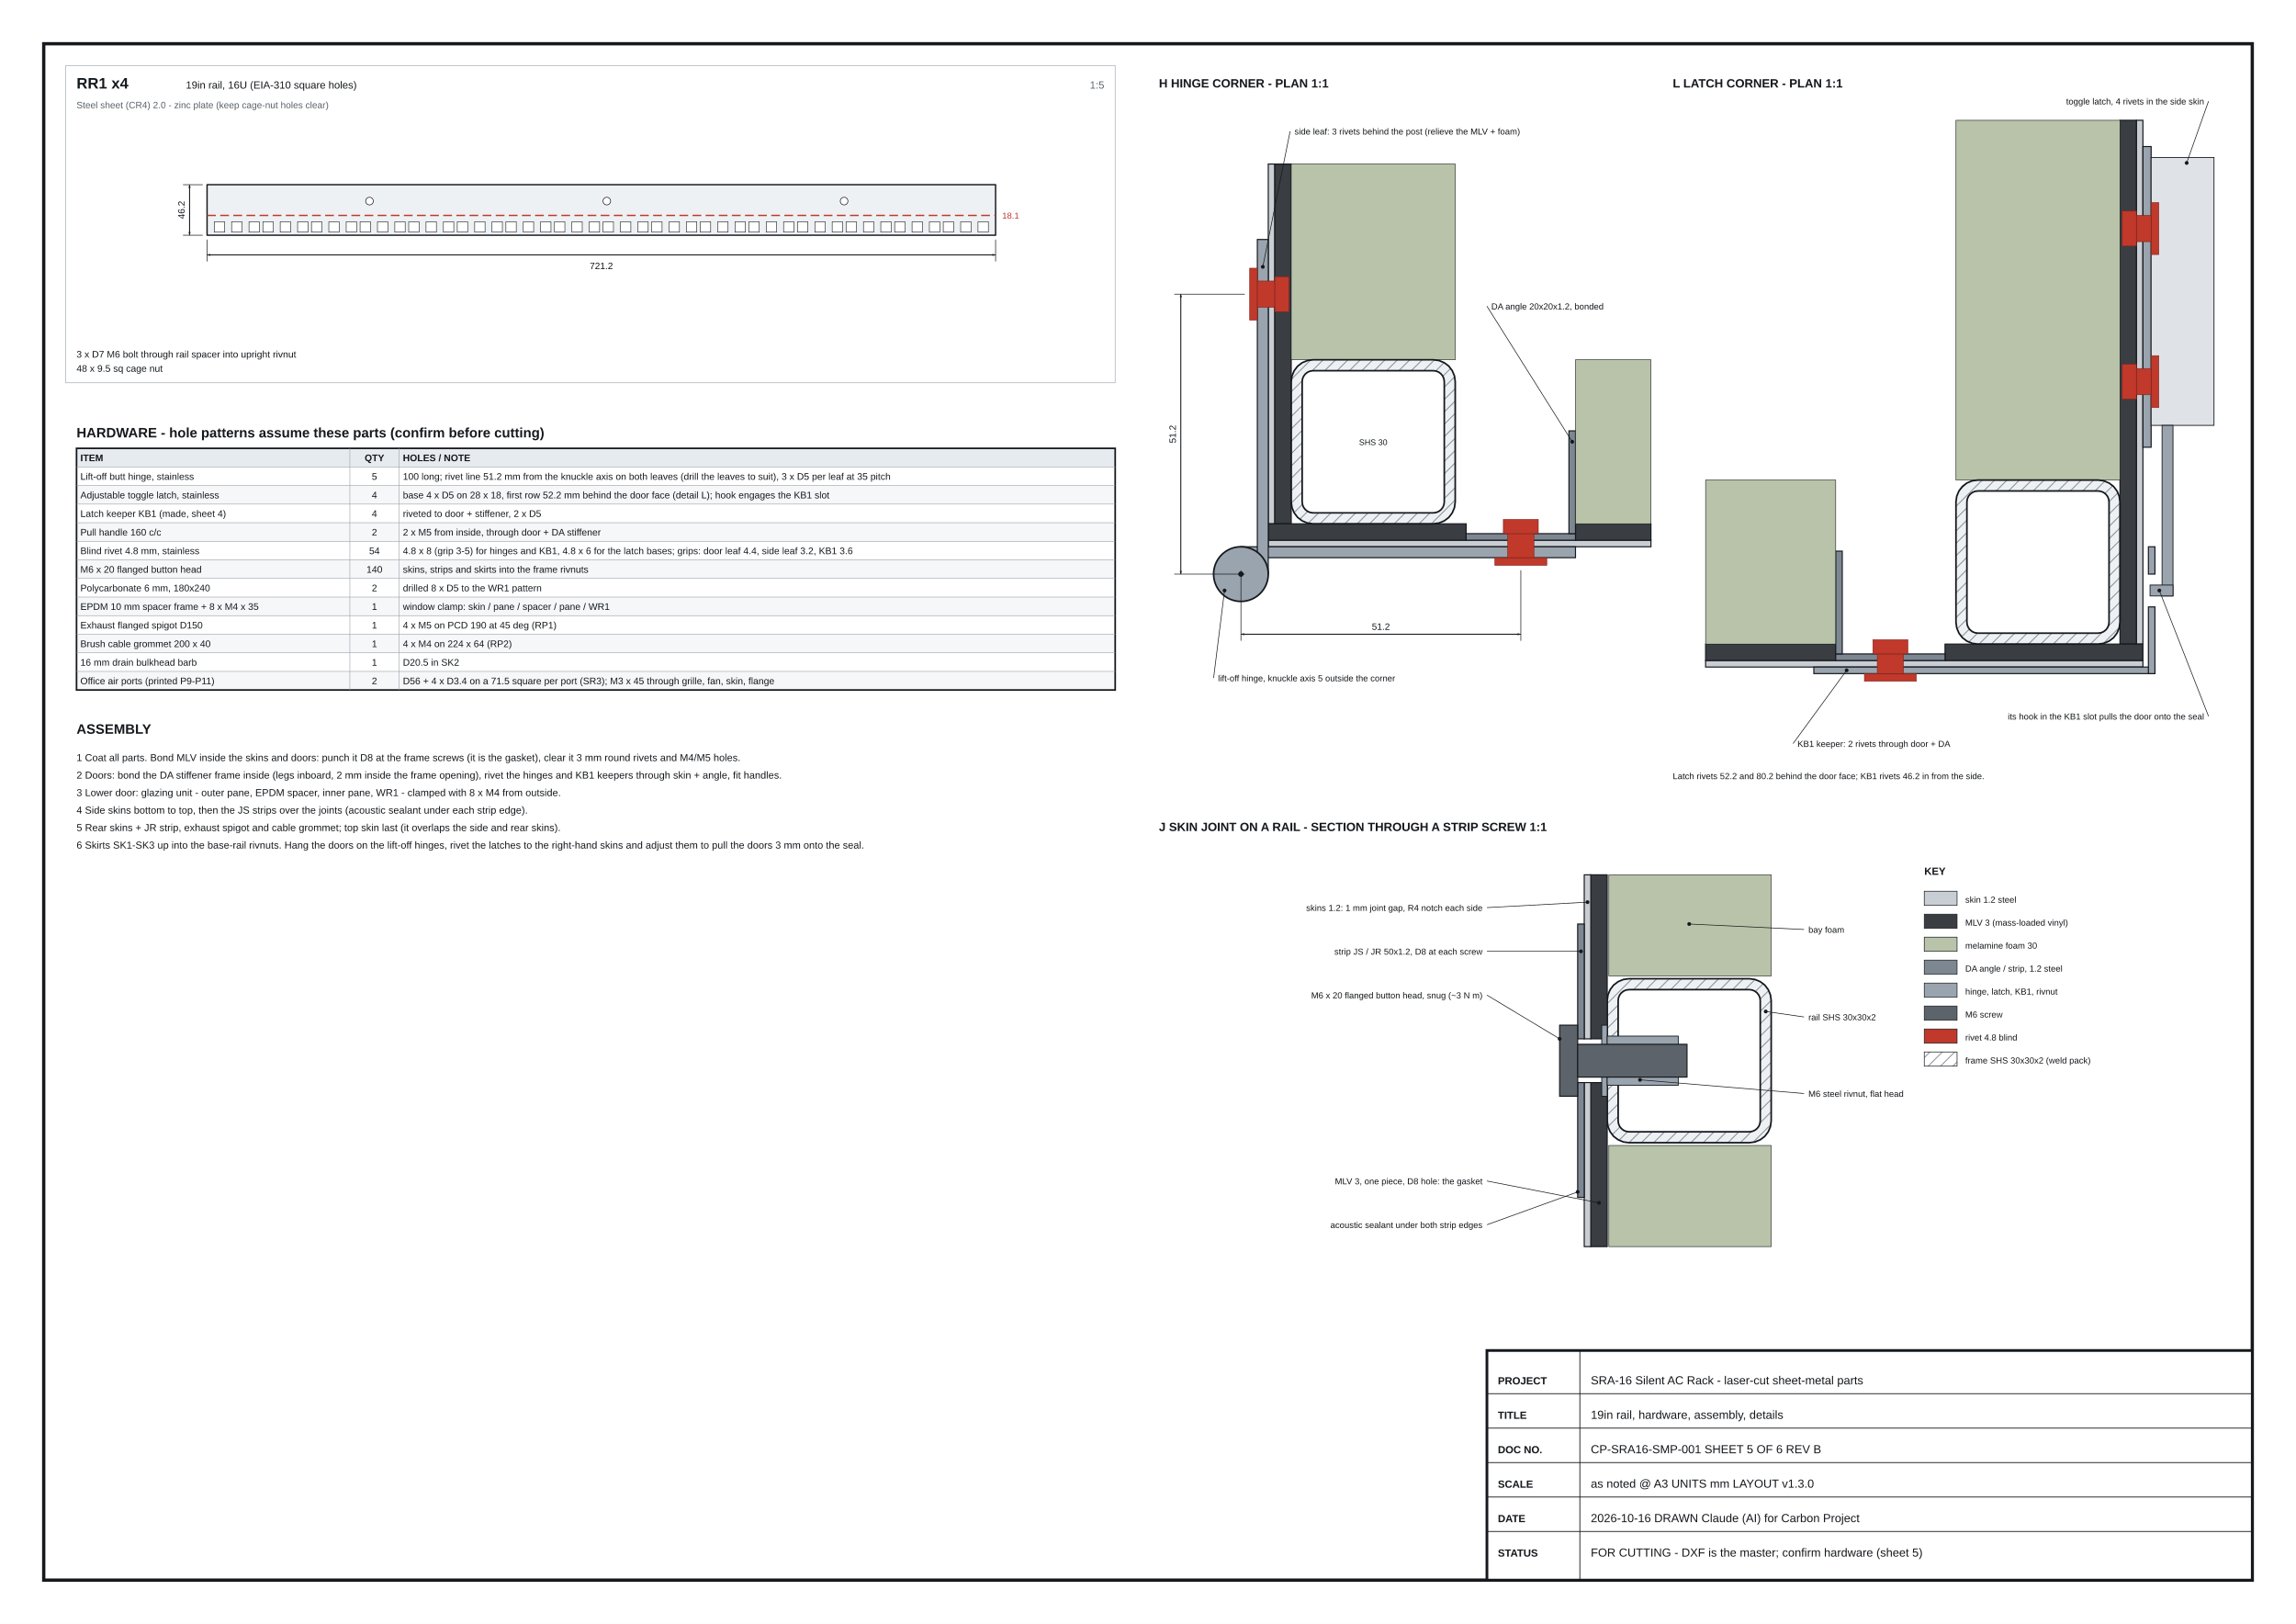
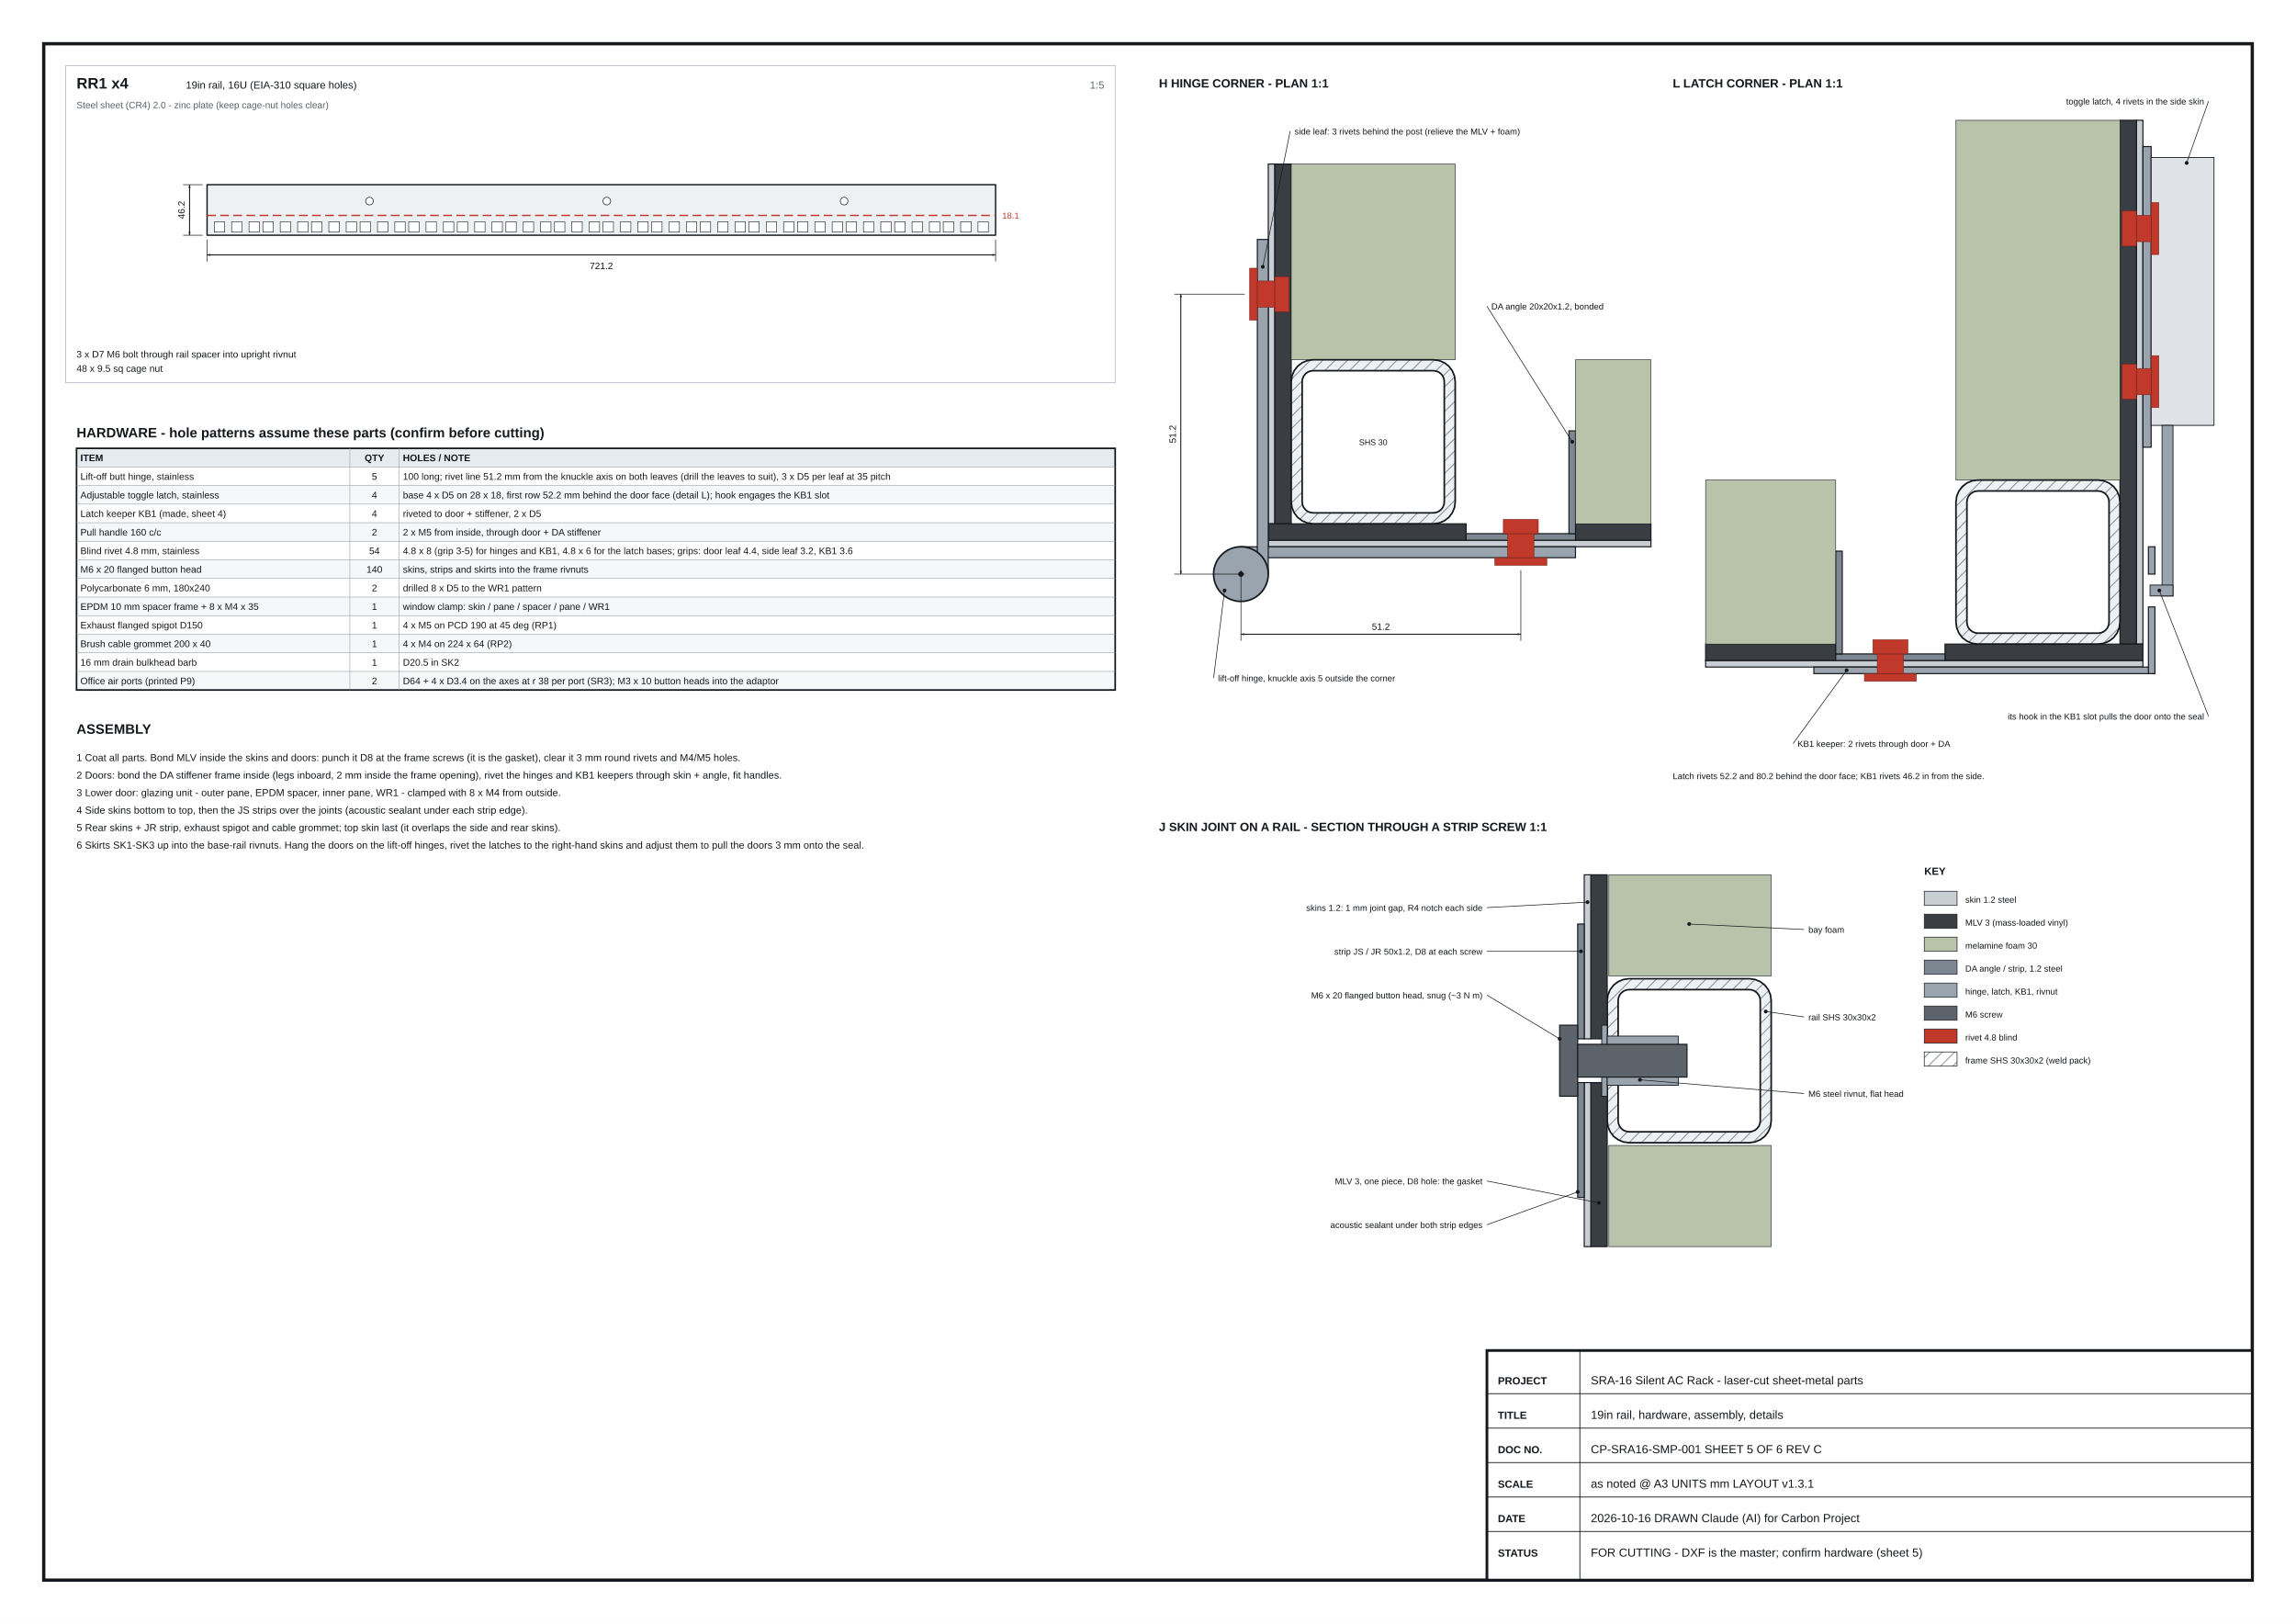
<svg xmlns="http://www.w3.org/2000/svg" width="420mm" height="297mm" viewBox="0 0 420 297" font-family="Arial, Helvetica, sans-serif">
  <defs>
    <marker id="aDim" viewBox="0 0 10 10" refX="10" refY="5" markerWidth="3.2" markerHeight="3.2" orient="auto-start-reverse">
      <path d="M0 1.5 L10 5 L0 8.5 z" fill="#15181c" />
    </marker>
    <pattern id="hatch" width="1.6" height="1.6" patternUnits="userSpaceOnUse" patternTransform="rotate(45)">
      <line x1="0" y1="0" x2="0" y2="1.6" stroke="#6d747c" stroke-width="0.25" />
    </pattern>
    <pattern id="ply" width="2.2" height="2.2" patternUnits="userSpaceOnUse" patternTransform="rotate(-35)">
      <line x1="0" y1="0" x2="0" y2="2.2" stroke="#b58a4a" stroke-width="0.3" />
    </pattern>
  </defs>
  <rect x="0" y="0" width="420" height="297" fill="#ffffff" />
  <rect x="8.00" y="8.00" width="404.00" height="281.00" rx="0.00" fill="none" stroke="#15181c" stroke-width="0.60" />
  <rect x="12.00" y="12.00" width="192.00" height="58.00" rx="0.00" fill="none" stroke="#b8bec5" stroke-width="0.15" />
  <text x="14.00" y="16.20" font-size="2.80" text-anchor="start" font-weight="bold" fill="#15181c">RR1  x4</text>
  <text x="34.00" y="16.20" font-size="1.90" text-anchor="start" font-weight="normal" fill="#15181c">19in rail, 16U (EIA-310 square holes)</text>
  <text x="14.00" y="19.80" font-size="1.70" text-anchor="start" font-weight="normal" fill="#5b6168">Steel sheet (CR4) 2.0 - zinc plate (keep cage-nut holes clear)</text>
  <path d="M37.88 43.02 L182.12 43.02 L182.12 33.78 L37.88 33.78 Z" fill="#eef1f4" stroke="#15181c" stroke-width="0.25" stroke-linejoin="round" />
  <circle cx="67.59" cy="36.78" r="0.70" fill="#ffffff" stroke="#15181c" stroke-width="0.12" />
  <circle cx="111.00" cy="36.78" r="0.70" fill="#ffffff" stroke="#15181c" stroke-width="0.12" />
  <circle cx="154.41" cy="36.78" r="0.70" fill="#ffffff" stroke="#15181c" stroke-width="0.12" />
  <rect x="39.20" y="40.56" width="1.90" height="1.90" rx="0.00" fill="#ffffff" stroke="#15181c" stroke-width="0.10" />
  <rect x="42.37" y="40.56" width="1.90" height="1.90" rx="0.00" fill="#ffffff" stroke="#15181c" stroke-width="0.10" />
  <rect x="45.55" y="40.56" width="1.90" height="1.90" rx="0.00" fill="#ffffff" stroke="#15181c" stroke-width="0.10" />
  <rect x="48.09" y="40.56" width="1.90" height="1.90" rx="0.00" fill="#ffffff" stroke="#15181c" stroke-width="0.10" />
  <rect x="51.26" y="40.56" width="1.90" height="1.90" rx="0.00" fill="#ffffff" stroke="#15181c" stroke-width="0.10" />
  <rect x="54.44" y="40.56" width="1.90" height="1.90" rx="0.00" fill="#ffffff" stroke="#15181c" stroke-width="0.10" />
  <rect x="56.98" y="40.56" width="1.90" height="1.90" rx="0.00" fill="#ffffff" stroke="#15181c" stroke-width="0.10" />
  <rect x="60.15" y="40.56" width="1.90" height="1.90" rx="0.00" fill="#ffffff" stroke="#15181c" stroke-width="0.10" />
  <rect x="63.33" y="40.56" width="1.90" height="1.90" rx="0.00" fill="#ffffff" stroke="#15181c" stroke-width="0.10" />
  <rect x="65.87" y="40.56" width="1.90" height="1.90" rx="0.00" fill="#ffffff" stroke="#15181c" stroke-width="0.10" />
  <rect x="69.05" y="40.56" width="1.90" height="1.90" rx="0.00" fill="#ffffff" stroke="#15181c" stroke-width="0.10" />
  <rect x="72.22" y="40.56" width="1.90" height="1.90" rx="0.00" fill="#ffffff" stroke="#15181c" stroke-width="0.10" />
  <rect x="74.76" y="40.56" width="1.90" height="1.90" rx="0.00" fill="#ffffff" stroke="#15181c" stroke-width="0.10" />
  <rect x="77.93" y="40.56" width="1.90" height="1.90" rx="0.00" fill="#ffffff" stroke="#15181c" stroke-width="0.10" />
  <rect x="81.11" y="40.56" width="1.90" height="1.90" rx="0.00" fill="#ffffff" stroke="#15181c" stroke-width="0.10" />
  <rect x="83.65" y="40.56" width="1.90" height="1.90" rx="0.00" fill="#ffffff" stroke="#15181c" stroke-width="0.10" />
  <rect x="86.83" y="40.56" width="1.90" height="1.90" rx="0.00" fill="#ffffff" stroke="#15181c" stroke-width="0.10" />
  <rect x="90.00" y="40.56" width="1.90" height="1.90" rx="0.00" fill="#ffffff" stroke="#15181c" stroke-width="0.10" />
  <rect x="92.54" y="40.56" width="1.90" height="1.90" rx="0.00" fill="#ffffff" stroke="#15181c" stroke-width="0.10" />
  <rect x="95.72" y="40.56" width="1.90" height="1.90" rx="0.00" fill="#ffffff" stroke="#15181c" stroke-width="0.10" />
  <rect x="98.89" y="40.56" width="1.90" height="1.90" rx="0.00" fill="#ffffff" stroke="#15181c" stroke-width="0.10" />
  <rect x="101.43" y="40.56" width="1.90" height="1.90" rx="0.00" fill="#ffffff" stroke="#15181c" stroke-width="0.10" />
  <rect x="104.61" y="40.56" width="1.90" height="1.90" rx="0.00" fill="#ffffff" stroke="#15181c" stroke-width="0.10" />
  <rect x="107.78" y="40.56" width="1.90" height="1.90" rx="0.00" fill="#ffffff" stroke="#15181c" stroke-width="0.10" />
  <rect x="110.32" y="40.56" width="1.90" height="1.90" rx="0.00" fill="#ffffff" stroke="#15181c" stroke-width="0.10" />
  <rect x="113.50" y="40.56" width="1.90" height="1.90" rx="0.00" fill="#ffffff" stroke="#15181c" stroke-width="0.10" />
  <rect x="116.67" y="40.56" width="1.90" height="1.90" rx="0.00" fill="#ffffff" stroke="#15181c" stroke-width="0.10" />
  <rect x="119.21" y="40.56" width="1.90" height="1.90" rx="0.00" fill="#ffffff" stroke="#15181c" stroke-width="0.10" />
  <rect x="122.39" y="40.56" width="1.90" height="1.90" rx="0.00" fill="#ffffff" stroke="#15181c" stroke-width="0.10" />
  <rect x="125.56" y="40.56" width="1.90" height="1.90" rx="0.00" fill="#ffffff" stroke="#15181c" stroke-width="0.10" />
  <rect x="128.10" y="40.56" width="1.90" height="1.90" rx="0.00" fill="#ffffff" stroke="#15181c" stroke-width="0.10" />
  <rect x="131.28" y="40.56" width="1.90" height="1.90" rx="0.00" fill="#ffffff" stroke="#15181c" stroke-width="0.10" />
  <rect x="134.45" y="40.56" width="1.90" height="1.90" rx="0.00" fill="#ffffff" stroke="#15181c" stroke-width="0.10" />
  <rect x="136.99" y="40.56" width="1.90" height="1.90" rx="0.00" fill="#ffffff" stroke="#15181c" stroke-width="0.10" />
  <rect x="140.17" y="40.56" width="1.90" height="1.90" rx="0.00" fill="#ffffff" stroke="#15181c" stroke-width="0.10" />
  <rect x="143.34" y="40.56" width="1.90" height="1.90" rx="0.00" fill="#ffffff" stroke="#15181c" stroke-width="0.10" />
  <rect x="145.88" y="40.56" width="1.90" height="1.90" rx="0.00" fill="#ffffff" stroke="#15181c" stroke-width="0.10" />
  <rect x="149.06" y="40.56" width="1.90" height="1.90" rx="0.00" fill="#ffffff" stroke="#15181c" stroke-width="0.10" />
  <rect x="152.23" y="40.56" width="1.90" height="1.90" rx="0.00" fill="#ffffff" stroke="#15181c" stroke-width="0.10" />
  <rect x="154.77" y="40.56" width="1.90" height="1.90" rx="0.00" fill="#ffffff" stroke="#15181c" stroke-width="0.10" />
  <rect x="157.95" y="40.56" width="1.90" height="1.90" rx="0.00" fill="#ffffff" stroke="#15181c" stroke-width="0.10" />
  <rect x="161.12" y="40.56" width="1.90" height="1.90" rx="0.00" fill="#ffffff" stroke="#15181c" stroke-width="0.10" />
  <rect x="163.66" y="40.56" width="1.90" height="1.90" rx="0.00" fill="#ffffff" stroke="#15181c" stroke-width="0.10" />
  <rect x="166.84" y="40.56" width="1.90" height="1.90" rx="0.00" fill="#ffffff" stroke="#15181c" stroke-width="0.10" />
  <rect x="170.01" y="40.56" width="1.90" height="1.90" rx="0.00" fill="#ffffff" stroke="#15181c" stroke-width="0.10" />
  <rect x="172.55" y="40.56" width="1.90" height="1.90" rx="0.00" fill="#ffffff" stroke="#15181c" stroke-width="0.10" />
  <rect x="175.73" y="40.56" width="1.90" height="1.90" rx="0.00" fill="#ffffff" stroke="#15181c" stroke-width="0.10" />
  <rect x="178.90" y="40.56" width="1.90" height="1.90" rx="0.00" fill="#ffffff" stroke="#15181c" stroke-width="0.10" />
  <line x1="37.88" y1="39.40" x2="182.12" y2="39.40" stroke="#c0392b" stroke-width="0.25" stroke-linecap="butt" stroke-dasharray="1.6 0.8" />
  <line x1="37.88" y1="43.82" x2="37.88" y2="47.82" stroke="#15181c" stroke-width="0.12" stroke-linecap="butt" />
  <line x1="182.12" y1="43.82" x2="182.12" y2="47.82" stroke="#15181c" stroke-width="0.12" stroke-linecap="butt" />
  <line x1="37.88" y1="46.62" x2="182.12" y2="46.62" stroke="#15181c" stroke-width="0.18" marker-start="url(#aDim)" marker-end="url(#aDim)" />
  <text x="110.00" y="49.22" font-size="1.70" text-anchor="middle" font-weight="normal" fill="#15181c">721.2</text>
  <line x1="37.08" y1="33.78" x2="33.48" y2="33.78" stroke="#15181c" stroke-width="0.12" stroke-linecap="butt" />
  <line x1="37.08" y1="43.02" x2="33.48" y2="43.02" stroke="#15181c" stroke-width="0.12" stroke-linecap="butt" />
  <line x1="34.68" y1="33.78" x2="34.68" y2="43.02" stroke="#15181c" stroke-width="0.18" marker-start="url(#aDim)" marker-end="url(#aDim)" />
  <text x="33.78" y="38.40" font-size="1.70" text-anchor="middle" font-weight="normal" fill="#15181c" transform="rotate(-90.0 33.78 38.40)">46.2</text>
  <text x="183.32" y="40.00" font-size="1.60" text-anchor="start" font-weight="normal" fill="#c0392b">18.1</text>
  <text x="202.00" y="16.20" font-size="1.90" text-anchor="end" font-weight="normal" fill="#5b6168">1:5</text>
  <text x="14.00" y="65.40" font-size="1.75" text-anchor="start" font-weight="normal" fill="#15181c">3 x D7 M6 bolt through rail spacer into upright rivnut</text>
  <text x="14.00" y="68.00" font-size="1.75" text-anchor="start" font-weight="normal" fill="#15181c">48 x 9.5 sq cage nut</text>
  <text x="14.00" y="80.00" font-size="2.50" text-anchor="start" font-weight="bold" fill="#15181c">HARDWARE - hole patterns assume these parts (confirm before cutting)</text>
  <rect x="14.00" y="82.00" width="190.00" height="3.40" rx="0.00" fill="#e6ebf0" stroke="none" stroke-width="0.00" />
  <text x="14.70" y="84.35" font-size="1.75" text-anchor="start" font-weight="bold" fill="#15181c">ITEM</text>
  <text x="68.50" y="84.35" font-size="1.75" text-anchor="middle" font-weight="bold" fill="#15181c">QTY</text>
  <text x="73.70" y="84.35" font-size="1.75" text-anchor="start" font-weight="bold" fill="#15181c">HOLES / NOTE</text>
  <text x="14.70" y="87.75" font-size="1.75" text-anchor="start" font-weight="normal" fill="#15181c">Lift-off butt hinge, stainless</text>
  <text x="68.50" y="87.75" font-size="1.75" text-anchor="middle" font-weight="normal" fill="#15181c">5</text>
  <text x="73.70" y="87.75" font-size="1.75" text-anchor="start" font-weight="normal" fill="#15181c">100 long; rivet line 51.2 mm from the knuckle axis on both leaves (drill the leaves to suit), 3 x D5 per leaf at 35 pitch</text>
  <rect x="14.00" y="88.80" width="190.00" height="3.40" rx="0.00" fill="#f5f7f9" stroke="none" stroke-width="0.00" />
  <text x="14.70" y="91.15" font-size="1.75" text-anchor="start" font-weight="normal" fill="#15181c">Adjustable toggle latch, stainless</text>
  <text x="68.50" y="91.15" font-size="1.75" text-anchor="middle" font-weight="normal" fill="#15181c">4</text>
  <text x="73.70" y="91.15" font-size="1.75" text-anchor="start" font-weight="normal" fill="#15181c">base 4 x D5 on 28 x 18, first row 52.2 mm behind the door face (detail L); hook engages the KB1 slot</text>
  <text x="14.70" y="94.55" font-size="1.75" text-anchor="start" font-weight="normal" fill="#15181c">Latch keeper KB1 (made, sheet 4)</text>
  <text x="68.50" y="94.55" font-size="1.75" text-anchor="middle" font-weight="normal" fill="#15181c">4</text>
  <text x="73.70" y="94.55" font-size="1.75" text-anchor="start" font-weight="normal" fill="#15181c">riveted to door + stiffener, 2 x D5</text>
  <rect x="14.00" y="95.60" width="190.00" height="3.40" rx="0.00" fill="#f5f7f9" stroke="none" stroke-width="0.00" />
  <text x="14.70" y="97.95" font-size="1.75" text-anchor="start" font-weight="normal" fill="#15181c">Pull handle 160 c/c</text>
  <text x="68.50" y="97.95" font-size="1.75" text-anchor="middle" font-weight="normal" fill="#15181c">2</text>
  <text x="73.70" y="97.95" font-size="1.75" text-anchor="start" font-weight="normal" fill="#15181c">2 x M5 from inside, through door + DA stiffener</text>
  <text x="14.70" y="101.35" font-size="1.75" text-anchor="start" font-weight="normal" fill="#15181c">Blind rivet 4.8 mm, stainless</text>
  <text x="68.50" y="101.35" font-size="1.75" text-anchor="middle" font-weight="normal" fill="#15181c">54</text>
  <text x="73.70" y="101.35" font-size="1.75" text-anchor="start" font-weight="normal" fill="#15181c">4.8 x 8 (grip 3-5) for hinges and KB1, 4.8 x 6 for the latch bases; grips: door leaf 4.4, side leaf 3.2, KB1 3.6</text>
  <rect x="14.00" y="102.40" width="190.00" height="3.40" rx="0.00" fill="#f5f7f9" stroke="none" stroke-width="0.00" />
  <text x="14.70" y="104.75" font-size="1.75" text-anchor="start" font-weight="normal" fill="#15181c">M6 x 20 flanged button head</text>
  <text x="68.50" y="104.75" font-size="1.75" text-anchor="middle" font-weight="normal" fill="#15181c">140</text>
  <text x="73.70" y="104.75" font-size="1.75" text-anchor="start" font-weight="normal" fill="#15181c">skins, strips and skirts into the frame rivnuts</text>
  <text x="14.70" y="108.15" font-size="1.75" text-anchor="start" font-weight="normal" fill="#15181c">Polycarbonate 6 mm, 180x240</text>
  <text x="68.50" y="108.15" font-size="1.75" text-anchor="middle" font-weight="normal" fill="#15181c">2</text>
  <text x="73.70" y="108.15" font-size="1.75" text-anchor="start" font-weight="normal" fill="#15181c">drilled 8 x D5 to the WR1 pattern</text>
  <rect x="14.00" y="109.20" width="190.00" height="3.40" rx="0.00" fill="#f5f7f9" stroke="none" stroke-width="0.00" />
  <text x="14.70" y="111.55" font-size="1.75" text-anchor="start" font-weight="normal" fill="#15181c">EPDM 10 mm spacer frame + 8 x M4 x 35</text>
  <text x="68.50" y="111.55" font-size="1.75" text-anchor="middle" font-weight="normal" fill="#15181c">1</text>
  <text x="73.70" y="111.55" font-size="1.75" text-anchor="start" font-weight="normal" fill="#15181c">window clamp: skin / pane / spacer / pane / WR1</text>
  <text x="14.70" y="114.95" font-size="1.75" text-anchor="start" font-weight="normal" fill="#15181c">Exhaust flanged spigot D150</text>
  <text x="68.50" y="114.95" font-size="1.75" text-anchor="middle" font-weight="normal" fill="#15181c">1</text>
  <text x="73.70" y="114.95" font-size="1.75" text-anchor="start" font-weight="normal" fill="#15181c">4 x M5 on PCD 190 at 45 deg (RP1)</text>
  <rect x="14.00" y="116.00" width="190.00" height="3.40" rx="0.00" fill="#f5f7f9" stroke="none" stroke-width="0.00" />
  <text x="14.70" y="118.35" font-size="1.75" text-anchor="start" font-weight="normal" fill="#15181c">Brush cable grommet 200 x 40</text>
  <text x="68.50" y="118.35" font-size="1.75" text-anchor="middle" font-weight="normal" fill="#15181c">1</text>
  <text x="73.70" y="118.35" font-size="1.75" text-anchor="start" font-weight="normal" fill="#15181c">4 x M4 on 224 x 64 (RP2)</text>
  <text x="14.70" y="121.75" font-size="1.75" text-anchor="start" font-weight="normal" fill="#15181c">16 mm drain bulkhead barb</text>
  <text x="68.50" y="121.75" font-size="1.75" text-anchor="middle" font-weight="normal" fill="#15181c">1</text>
  <text x="73.70" y="121.75" font-size="1.75" text-anchor="start" font-weight="normal" fill="#15181c">D20.5 in SK2</text>
  <rect x="14.00" y="122.80" width="190.00" height="3.40" rx="0.00" fill="#f5f7f9" stroke="none" stroke-width="0.00" />
-   <text x="14.70" y="125.15" font-size="1.75" text-anchor="start" font-weight="normal" fill="#15181c">Office air ports (printed P9-P11)</text>
+   <text x="14.70" y="125.15" font-size="1.75" text-anchor="start" font-weight="normal" fill="#15181c">Office air ports (printed P9)</text>
  <text x="68.50" y="125.15" font-size="1.75" text-anchor="middle" font-weight="normal" fill="#15181c">2</text>
-   <text x="73.70" y="125.15" font-size="1.75" text-anchor="start" font-weight="normal" fill="#15181c">D56 + 4 x D3.4 on a 71.5 square per port (SR3); M3 x 45 through grille, fan, skin, flange</text>
+   <text x="73.70" y="125.15" font-size="1.75" text-anchor="start" font-weight="normal" fill="#15181c">D64 + 4 x D3.4 on the axes at r 38 per port (SR3); M3 x 10 button heads into the adaptor</text>
  <rect x="14.00" y="82.00" width="190.00" height="44.20" rx="0.00" fill="none" stroke="#15181c" stroke-width="0.30" />
  <line x1="14.00" y1="85.40" x2="204.00" y2="85.40" stroke="#9aa1a8" stroke-width="0.10" stroke-linecap="butt" />
  <line x1="14.00" y1="88.80" x2="204.00" y2="88.80" stroke="#9aa1a8" stroke-width="0.10" stroke-linecap="butt" />
  <line x1="14.00" y1="92.20" x2="204.00" y2="92.20" stroke="#9aa1a8" stroke-width="0.10" stroke-linecap="butt" />
  <line x1="14.00" y1="95.60" x2="204.00" y2="95.60" stroke="#9aa1a8" stroke-width="0.10" stroke-linecap="butt" />
  <line x1="14.00" y1="99.00" x2="204.00" y2="99.00" stroke="#9aa1a8" stroke-width="0.10" stroke-linecap="butt" />
  <line x1="14.00" y1="102.40" x2="204.00" y2="102.40" stroke="#9aa1a8" stroke-width="0.10" stroke-linecap="butt" />
  <line x1="14.00" y1="105.80" x2="204.00" y2="105.80" stroke="#9aa1a8" stroke-width="0.10" stroke-linecap="butt" />
  <line x1="14.00" y1="109.20" x2="204.00" y2="109.20" stroke="#9aa1a8" stroke-width="0.10" stroke-linecap="butt" />
  <line x1="14.00" y1="112.60" x2="204.00" y2="112.60" stroke="#9aa1a8" stroke-width="0.10" stroke-linecap="butt" />
  <line x1="14.00" y1="116.00" x2="204.00" y2="116.00" stroke="#9aa1a8" stroke-width="0.10" stroke-linecap="butt" />
  <line x1="14.00" y1="119.40" x2="204.00" y2="119.40" stroke="#9aa1a8" stroke-width="0.10" stroke-linecap="butt" />
  <line x1="14.00" y1="122.80" x2="204.00" y2="122.80" stroke="#9aa1a8" stroke-width="0.10" stroke-linecap="butt" />
  <line x1="64.00" y1="82.00" x2="64.00" y2="126.20" stroke="#9aa1a8" stroke-width="0.10" stroke-linecap="butt" />
  <line x1="73.00" y1="82.00" x2="73.00" y2="126.20" stroke="#9aa1a8" stroke-width="0.10" stroke-linecap="butt" />
  <text x="14.00" y="134.20" font-size="2.50" text-anchor="start" font-weight="bold" fill="#15181c">ASSEMBLY</text>
  <text x="14.00" y="139.20" font-size="1.85" text-anchor="start" font-weight="normal" fill="#15181c">1  Coat all parts. Bond MLV inside the skins and doors: punch it D8 at the frame screws (it is the gasket), clear it 3 mm round rivets and M4/M5 holes.</text>
  <text x="14.00" y="142.40" font-size="1.85" text-anchor="start" font-weight="normal" fill="#15181c">2  Doors: bond the DA stiffener frame inside (legs inboard, 2 mm inside the frame opening), rivet the hinges and KB1 keepers through skin + angle, fit handles.</text>
  <text x="14.00" y="145.60" font-size="1.85" text-anchor="start" font-weight="normal" fill="#15181c">3  Lower door: glazing unit - outer pane, EPDM spacer, inner pane, WR1 - clamped with 8 x M4 from outside.</text>
  <text x="14.00" y="148.80" font-size="1.85" text-anchor="start" font-weight="normal" fill="#15181c">4  Side skins bottom to top, then the JS strips over the joints (acoustic sealant under each strip edge).</text>
  <text x="14.00" y="152.00" font-size="1.85" text-anchor="start" font-weight="normal" fill="#15181c">5  Rear skins + JR strip, exhaust spigot and cable grommet; top skin last (it overlaps the side and rear skins).</text>
  <text x="14.00" y="155.20" font-size="1.85" text-anchor="start" font-weight="normal" fill="#15181c">6  Skirts SK1-SK3 up into the base-rail rivnuts. Hang the doors on the lift-off hinges, rivet the latches to the right-hand skins and adjust them to pull the doors 3 mm onto the seal.</text>
  <text x="212.00" y="16.00" font-size="2.20" text-anchor="start" font-weight="bold" fill="#15181c">H  HINGE CORNER - PLAN 1:1</text>
  <rect x="232.00" y="30.00" width="1.20" height="65.80" rx="0.00" fill="#c9ced4" stroke="#15181c" stroke-width="0.20" />
  <rect x="233.20" y="30.00" width="3.00" height="65.80" rx="0.00" fill="#3a3d42" stroke="#15181c" stroke-width="0.20" />
  <rect x="232.00" y="98.80" width="70.00" height="1.20" rx="0.00" fill="#c9ced4" stroke="#15181c" stroke-width="0.20" />
  <rect x="232.00" y="95.80" width="36.20" height="3.00" rx="0.00" fill="#3a3d42" stroke="#15181c" stroke-width="0.20" />
  <rect x="288.20" y="95.80" width="13.80" height="3.00" rx="0.00" fill="#3a3d42" stroke="#15181c" stroke-width="0.20" />
  <rect x="268.20" y="97.60" width="20.00" height="1.20" rx="0.00" fill="#7d8792" stroke="#15181c" stroke-width="0.20" />
  <rect x="287.00" y="78.80" width="1.20" height="18.80" rx="0.00" fill="#7d8792" stroke="#15181c" stroke-width="0.20" />
  <rect x="288.20" y="65.80" width="13.80" height="30.00" rx="0.00" fill="#b9c3a9" stroke="#15181c" stroke-width="0.10" />
  <rect x="236.20" y="30.00" width="30.00" height="35.80" rx="0.00" fill="#b9c3a9" stroke="#15181c" stroke-width="0.10" />
  <path d="M262.20 95.80 L263.24 95.66 L264.20 95.26 L265.03 94.63 L265.66 93.80 L266.06 92.84 L266.20 91.80 L266.20 69.80 L266.06 68.76 L265.66 67.80 L265.03 66.97 L264.20 66.34 L263.24 65.94 L262.20 65.80 L240.20 65.80 L239.16 65.94 L238.20 66.34 L237.37 66.97 L236.74 67.80 L236.34 68.76 L236.20 69.80 L236.20 91.80 L236.34 92.84 L236.74 93.80 L237.37 94.63 L238.20 95.26 L239.16 95.66 L240.20 95.80 Z M262.20 93.80 L262.72 93.73 L263.20 93.53 L263.61 93.21 L263.93 92.80 L264.13 92.32 L264.20 91.80 L264.20 69.80 L264.13 69.28 L263.93 68.80 L263.61 68.39 L263.20 68.07 L262.72 67.87 L262.20 67.80 L240.20 67.80 L239.68 67.87 L239.20 68.07 L238.79 68.39 L238.47 68.80 L238.27 69.28 L238.20 69.80 L238.20 91.80 L238.27 92.32 L238.47 92.80 L238.79 93.21 L239.20 93.53 L239.68 93.73 L240.20 93.80 Z" fill="#eef1f4" fill-rule="evenodd" stroke="none" />
  <path d="M262.20 95.80 L263.24 95.66 L264.20 95.26 L265.03 94.63 L265.66 93.80 L266.06 92.84 L266.20 91.80 L266.20 69.80 L266.06 68.76 L265.66 67.80 L265.03 66.97 L264.20 66.34 L263.24 65.94 L262.20 65.80 L240.20 65.80 L239.16 65.94 L238.20 66.34 L237.37 66.97 L236.74 67.80 L236.34 68.76 L236.20 69.80 L236.20 91.80 L236.34 92.84 L236.74 93.80 L237.37 94.63 L238.20 95.26 L239.16 95.66 L240.20 95.80 Z M262.20 93.80 L262.72 93.73 L263.20 93.53 L263.61 93.21 L263.93 92.80 L264.13 92.32 L264.20 91.80 L264.20 69.80 L264.13 69.28 L263.93 68.80 L263.61 68.39 L263.20 68.07 L262.72 67.87 L262.20 67.80 L240.20 67.80 L239.68 67.87 L239.20 68.07 L238.79 68.39 L238.47 68.80 L238.27 69.28 L238.20 69.80 L238.20 91.80 L238.27 92.32 L238.47 92.80 L238.79 93.21 L239.20 93.53 L239.68 93.73 L240.20 93.80 Z" fill="url(#hatch)" fill-rule="evenodd" stroke="#15181c" stroke-width="0.3" />
  <rect x="227.00" y="100.00" width="61.20" height="2.00" rx="0.00" fill="#9aa4ae" stroke="#15181c" stroke-width="0.20" />
  <rect x="230.00" y="43.80" width="2.00" height="61.20" rx="0.00" fill="#9aa4ae" stroke="#15181c" stroke-width="0.20" />
  <circle cx="227.00" cy="105.00" r="5.00" fill="#9aa4ae" stroke="#15181c" stroke-width="0.30" />
  <circle cx="227.00" cy="105.00" r="0.50" fill="#15181c" stroke="#15181c" stroke-width="0.00" />
  <rect x="273.45" y="102.00" width="9.50" height="1.40" rx="0.00" fill="#c0392b" stroke="#7b241c" stroke-width="0.10" />
  <rect x="275.80" y="97.60" width="4.80" height="4.40" rx="0.00" fill="#c0392b" stroke="#7b241c" stroke-width="0.10" />
  <rect x="275.00" y="95.00" width="6.40" height="2.60" rx="0.00" fill="#c0392b" stroke="#7b241c" stroke-width="0.10" />
  <rect x="228.60" y="49.05" width="1.40" height="9.50" rx="0.00" fill="#c0392b" stroke="#7b241c" stroke-width="0.10" />
  <rect x="230.00" y="51.40" width="3.20" height="4.80" rx="0.00" fill="#c0392b" stroke="#7b241c" stroke-width="0.10" />
  <rect x="233.20" y="50.60" width="2.60" height="6.40" rx="0.00" fill="#c0392b" stroke="#7b241c" stroke-width="0.10" />
  <line x1="227.00" y1="104.30" x2="227.00" y2="117.20" stroke="#15181c" stroke-width="0.12" stroke-linecap="butt" />
  <line x1="278.20" y1="104.30" x2="278.20" y2="117.20" stroke="#15181c" stroke-width="0.12" stroke-linecap="butt" />
  <line x1="227.00" y1="116.00" x2="278.20" y2="116.00" stroke="#15181c" stroke-width="0.18" marker-start="url(#aDim)" marker-end="url(#aDim)" />
  <text x="252.60" y="115.20" font-size="1.70" text-anchor="middle" font-weight="normal" fill="#15181c">51.2</text>
  <line x1="227.70" y1="105.00" x2="214.80" y2="105.00" stroke="#15181c" stroke-width="0.12" stroke-linecap="butt" />
  <line x1="227.70" y1="53.80" x2="214.80" y2="53.80" stroke="#15181c" stroke-width="0.12" stroke-linecap="butt" />
  <line x1="216.00" y1="105.00" x2="216.00" y2="53.80" stroke="#15181c" stroke-width="0.18" marker-start="url(#aDim)" marker-end="url(#aDim)" />
  <text x="215.10" y="79.40" font-size="1.70" text-anchor="middle" font-weight="normal" fill="#15181c" transform="rotate(-90.0 215.10 79.40)">51.2</text>
  <text x="251.20" y="81.40" font-size="1.50" text-anchor="middle" font-weight="normal" fill="#15181c">SHS 30</text>
  <line x1="231.00" y1="48.80" x2="236.00" y2="24.00" stroke="#15181c" stroke-width="0.12" stroke-linecap="butt" />
  <circle cx="231.00" cy="48.80" r="0.35" fill="#15181c" stroke="#15181c" stroke-width="0.00" />
  <text x="236.80" y="24.60" font-size="1.60" text-anchor="start" font-weight="normal" fill="#15181c">side leaf: 3 rivets behind the post (relieve the MLV + foam)</text>
  <line x1="287.60" y1="80.80" x2="272.00" y2="56.00" stroke="#15181c" stroke-width="0.12" stroke-linecap="butt" />
  <circle cx="287.60" cy="80.80" r="0.35" fill="#15181c" stroke="#15181c" stroke-width="0.00" />
  <text x="272.80" y="56.60" font-size="1.60" text-anchor="start" font-weight="normal" fill="#15181c">DA angle 20x20x1.2, bonded</text>
  <line x1="224.00" y1="108.00" x2="222.00" y2="124.00" stroke="#15181c" stroke-width="0.12" stroke-linecap="butt" />
  <circle cx="224.00" cy="108.00" r="0.35" fill="#15181c" stroke="#15181c" stroke-width="0.00" />
  <text x="222.80" y="124.60" font-size="1.60" text-anchor="start" font-weight="normal" fill="#15181c">lift-off hinge, knuckle axis 5 outside the corner</text>
  <text x="306.00" y="16.00" font-size="2.20" text-anchor="start" font-weight="bold" fill="#15181c">L  LATCH CORNER - PLAN 1:1</text>
  <rect x="390.80" y="22.00" width="1.20" height="95.80" rx="0.00" fill="#c9ced4" stroke="#15181c" stroke-width="0.20" />
  <rect x="387.80" y="22.00" width="3.00" height="95.80" rx="0.00" fill="#3a3d42" stroke="#15181c" stroke-width="0.20" />
  <rect x="312.00" y="120.80" width="80.00" height="1.20" rx="0.00" fill="#c9ced4" stroke="#15181c" stroke-width="0.20" />
  <rect x="355.80" y="117.80" width="36.20" height="3.00" rx="0.00" fill="#3a3d42" stroke="#15181c" stroke-width="0.20" />
  <rect x="312.00" y="117.80" width="23.80" height="3.00" rx="0.00" fill="#3a3d42" stroke="#15181c" stroke-width="0.20" />
  <rect x="335.80" y="119.60" width="20.00" height="1.20" rx="0.00" fill="#7d8792" stroke="#15181c" stroke-width="0.20" />
  <rect x="335.80" y="100.80" width="1.20" height="18.80" rx="0.00" fill="#7d8792" stroke="#15181c" stroke-width="0.20" />
  <rect x="312.00" y="87.80" width="23.80" height="30.00" rx="0.00" fill="#b9c3a9" stroke="#15181c" stroke-width="0.10" />
  <rect x="357.80" y="22.00" width="30.00" height="65.80" rx="0.00" fill="#b9c3a9" stroke="#15181c" stroke-width="0.10" />
  <path d="M383.80 117.80 L384.84 117.66 L385.80 117.26 L386.63 116.63 L387.26 115.80 L387.66 114.84 L387.80 113.80 L387.80 91.80 L387.66 90.76 L387.26 89.80 L386.63 88.97 L385.80 88.34 L384.84 87.94 L383.80 87.80 L361.80 87.80 L360.76 87.94 L359.80 88.34 L358.97 88.97 L358.34 89.80 L357.94 90.76 L357.80 91.80 L357.80 113.80 L357.94 114.84 L358.34 115.80 L358.97 116.63 L359.80 117.26 L360.76 117.66 L361.80 117.80 Z M383.80 115.80 L384.32 115.73 L384.80 115.53 L385.21 115.21 L385.53 114.80 L385.73 114.32 L385.80 113.80 L385.80 91.80 L385.73 91.28 L385.53 90.80 L385.21 90.39 L384.80 90.07 L384.32 89.87 L383.80 89.80 L361.80 89.80 L361.28 89.87 L360.80 90.07 L360.39 90.39 L360.07 90.80 L359.87 91.28 L359.80 91.80 L359.80 113.80 L359.87 114.32 L360.07 114.80 L360.39 115.21 L360.80 115.53 L361.28 115.73 L361.80 115.80 Z" fill="#eef1f4" fill-rule="evenodd" stroke="none" />
  <path d="M383.80 117.80 L384.84 117.66 L385.80 117.26 L386.63 116.63 L387.26 115.80 L387.66 114.84 L387.80 113.80 L387.80 91.80 L387.66 90.76 L387.26 89.80 L386.63 88.97 L385.80 88.34 L384.84 87.94 L383.80 87.80 L361.80 87.80 L360.76 87.94 L359.80 88.34 L358.97 88.97 L358.34 89.80 L357.94 90.76 L357.80 91.80 L357.80 113.80 L357.94 114.84 L358.34 115.80 L358.97 116.63 L359.80 117.26 L360.76 117.66 L361.80 117.80 Z M383.80 115.80 L384.32 115.73 L384.80 115.53 L385.21 115.21 L385.53 114.80 L385.73 114.32 L385.80 113.80 L385.80 91.80 L385.73 91.28 L385.53 90.80 L385.21 90.39 L384.80 90.07 L384.32 89.87 L383.80 89.80 L361.80 89.80 L361.28 89.87 L360.80 90.07 L360.39 90.39 L360.07 90.80 L359.87 91.28 L359.80 91.80 L359.80 113.80 L359.87 114.32 L360.07 114.80 L360.39 115.21 L360.80 115.53 L361.28 115.73 L361.80 115.80 Z" fill="url(#hatch)" fill-rule="evenodd" stroke="#15181c" stroke-width="0.3" />
  <rect x="331.80" y="122.00" width="62.40" height="1.20" rx="0.00" fill="#9aa4ae" stroke="#15181c" stroke-width="0.20" />
  <rect x="393.00" y="111.00" width="1.20" height="12.20" rx="0.00" fill="#9aa4ae" stroke="#15181c" stroke-width="0.20" />
  <rect x="393.00" y="100.00" width="1.20" height="5.00" rx="0.00" fill="#9aa4ae" stroke="#15181c" stroke-width="0.20" />
  <rect x="392.00" y="26.80" width="1.50" height="55.00" rx="0.00" fill="#9aa4ae" stroke="#15181c" stroke-width="0.20" />
  <rect x="393.50" y="28.80" width="11.50" height="49.00" rx="0.00" fill="#dfe3e8" stroke="#15181c" stroke-width="0.15" />
  <rect x="395.50" y="77.80" width="2.00" height="31.20" rx="0.00" fill="#9aa4ae" stroke="#15181c" stroke-width="0.15" />
  <rect x="393.30" y="107.00" width="4.20" height="2.00" rx="0.00" fill="#9aa4ae" stroke="#15181c" stroke-width="0.15" />
  <rect x="341.05" y="123.20" width="9.50" height="1.40" rx="0.00" fill="#c0392b" stroke="#7b241c" stroke-width="0.10" />
  <rect x="343.40" y="119.60" width="4.80" height="3.60" rx="0.00" fill="#c0392b" stroke="#7b241c" stroke-width="0.10" />
  <rect x="342.60" y="117.00" width="6.40" height="2.60" rx="0.00" fill="#c0392b" stroke="#7b241c" stroke-width="0.10" />
  <rect x="393.50" y="65.05" width="1.40" height="9.50" rx="0.00" fill="#c0392b" stroke="#7b241c" stroke-width="0.10" />
  <rect x="390.80" y="67.40" width="2.70" height="4.80" rx="0.00" fill="#c0392b" stroke="#7b241c" stroke-width="0.10" />
  <rect x="388.20" y="66.60" width="2.60" height="6.40" rx="0.00" fill="#c0392b" stroke="#7b241c" stroke-width="0.10" />
  <rect x="393.50" y="37.05" width="1.40" height="9.50" rx="0.00" fill="#c0392b" stroke="#7b241c" stroke-width="0.10" />
  <rect x="390.80" y="39.40" width="2.70" height="4.80" rx="0.00" fill="#c0392b" stroke="#7b241c" stroke-width="0.10" />
  <rect x="388.20" y="38.60" width="2.60" height="6.40" rx="0.00" fill="#c0392b" stroke="#7b241c" stroke-width="0.10" />
  <line x1="400.00" y1="29.80" x2="404.00" y2="18.50" stroke="#15181c" stroke-width="0.12" stroke-linecap="butt" />
  <circle cx="400.00" cy="29.80" r="0.35" fill="#15181c" stroke="#15181c" stroke-width="0.00" />
  <text x="403.20" y="19.10" font-size="1.60" text-anchor="end" font-weight="normal" fill="#15181c">toggle latch, 4 rivets in the side skin</text>
  <line x1="395.00" y1="108.00" x2="404.00" y2="131.00" stroke="#15181c" stroke-width="0.12" stroke-linecap="butt" />
  <circle cx="395.00" cy="108.00" r="0.35" fill="#15181c" stroke="#15181c" stroke-width="0.00" />
  <text x="403.20" y="131.60" font-size="1.60" text-anchor="end" font-weight="normal" fill="#15181c">its hook in the KB1 slot pulls the door onto the seal</text>
  <line x1="337.80" y1="122.60" x2="328.00" y2="136.00" stroke="#15181c" stroke-width="0.12" stroke-linecap="butt" />
  <circle cx="337.80" cy="122.60" r="0.35" fill="#15181c" stroke="#15181c" stroke-width="0.00" />
  <text x="328.80" y="136.60" font-size="1.60" text-anchor="start" font-weight="normal" fill="#15181c">KB1 keeper: 2 rivets through door + DA</text>
  <text x="306.00" y="142.50" font-size="1.60" text-anchor="start" font-weight="normal" fill="#15181c">Latch rivets 52.2 and 80.2 behind the door face; KB1 rivets 46.2 in from the side.</text>
  <text x="212.00" y="152.00" font-size="2.20" text-anchor="start" font-weight="bold" fill="#15181c">J  SKIN JOINT ON A RAIL - SECTION THROUGH A STRIP SCREW 1:1</text>
  <rect x="294.30" y="160.00" width="29.70" height="18.50" rx="0.00" fill="#b9c3a9" stroke="#15181c" stroke-width="0.10" />
  <rect x="294.30" y="209.50" width="29.70" height="18.50" rx="0.00" fill="#b9c3a9" stroke="#15181c" stroke-width="0.10" />
  <path d="M320.00 209.00 L321.04 208.86 L322.00 208.46 L322.83 207.83 L323.46 207.00 L323.86 206.04 L324.00 205.00 L324.00 183.00 L323.86 181.96 L323.46 181.00 L322.83 180.17 L322.00 179.54 L321.04 179.14 L320.00 179.00 L298.00 179.00 L296.96 179.14 L296.00 179.54 L295.17 180.17 L294.54 181.00 L294.14 181.96 L294.00 183.00 L294.00 205.00 L294.14 206.04 L294.54 207.00 L295.17 207.83 L296.00 208.46 L296.96 208.86 L298.00 209.00 Z M320.00 207.00 L320.52 206.93 L321.00 206.73 L321.41 206.41 L321.73 206.00 L321.93 205.52 L322.00 205.00 L322.00 183.00 L321.93 182.48 L321.73 182.00 L321.41 181.59 L321.00 181.27 L320.52 181.07 L320.00 181.00 L298.00 181.00 L297.48 181.07 L297.00 181.27 L296.59 181.59 L296.27 182.00 L296.07 182.48 L296.00 183.00 L296.00 205.00 L296.07 205.52 L296.27 206.00 L296.59 206.41 L297.00 206.73 L297.48 206.93 L298.00 207.00 Z" fill="#eef1f4" fill-rule="evenodd" stroke="none" />
  <path d="M320.00 209.00 L321.04 208.86 L322.00 208.46 L322.83 207.83 L323.46 207.00 L323.86 206.04 L324.00 205.00 L324.00 183.00 L323.86 181.96 L323.46 181.00 L322.83 180.17 L322.00 179.54 L321.04 179.14 L320.00 179.00 L298.00 179.00 L296.96 179.14 L296.00 179.54 L295.17 180.17 L294.54 181.00 L294.14 181.96 L294.00 183.00 L294.00 205.00 L294.14 206.04 L294.54 207.00 L295.17 207.83 L296.00 208.46 L296.96 208.86 L298.00 209.00 Z M320.00 207.00 L320.52 206.93 L321.00 206.73 L321.41 206.41 L321.73 206.00 L321.93 205.52 L322.00 205.00 L322.00 183.00 L321.93 182.48 L321.73 182.00 L321.41 181.59 L321.00 181.27 L320.52 181.07 L320.00 181.00 L298.00 181.00 L297.48 181.07 L297.00 181.27 L296.59 181.59 L296.27 182.00 L296.07 182.48 L296.00 183.00 L296.00 205.00 L296.07 205.52 L296.27 206.00 L296.59 206.41 L297.00 206.73 L297.48 206.93 L298.00 207.00 Z" fill="url(#hatch)" fill-rule="evenodd" stroke="#15181c" stroke-width="0.3" />
  <rect x="291.00" y="160.00" width="3.00" height="30.00" rx="0.00" fill="#3a3d42" stroke="#15181c" stroke-width="0.20" />
  <rect x="289.80" y="160.00" width="1.20" height="30.00" rx="0.00" fill="#c9ced4" stroke="#15181c" stroke-width="0.20" />
  <rect x="288.60" y="169.00" width="1.20" height="21.00" rx="0.00" fill="#7d8792" stroke="#15181c" stroke-width="0.20" />
  <rect x="291.00" y="198.00" width="3.00" height="30.00" rx="0.00" fill="#3a3d42" stroke="#15181c" stroke-width="0.20" />
  <rect x="289.80" y="198.00" width="1.20" height="30.00" rx="0.00" fill="#c9ced4" stroke="#15181c" stroke-width="0.20" />
  <rect x="288.60" y="198.00" width="1.20" height="21.00" rx="0.00" fill="#7d8792" stroke="#15181c" stroke-width="0.20" />
  <rect x="293.00" y="187.50" width="1.00" height="13.00" rx="0.00" fill="#9aa4ae" stroke="#15181c" stroke-width="0.15" />
  <rect x="294.00" y="189.50" width="13.00" height="9.00" rx="0.00" fill="#9aa4ae" stroke="#15181c" stroke-width="0.15" />
  <rect x="285.30" y="187.50" width="3.30" height="13.00" rx="0.00" fill="#5c636a" stroke="#15181c" stroke-width="0.20" />
  <rect x="288.60" y="191.00" width="20.00" height="6.00" rx="0.00" fill="#5c636a" stroke="#15181c" stroke-width="0.20" />
  <line x1="285.30" y1="190.00" x2="272.00" y2="182.00" stroke="#15181c" stroke-width="0.12" stroke-linecap="butt" />
  <circle cx="285.30" cy="190.00" r="0.35" fill="#15181c" stroke="#15181c" stroke-width="0.00" />
  <text x="271.20" y="182.60" font-size="1.60" text-anchor="end" font-weight="normal" fill="#15181c">M6 x 20 flanged button head, snug (~3 N m)</text>
  <line x1="289.20" y1="174.00" x2="272.00" y2="174.00" stroke="#15181c" stroke-width="0.12" stroke-linecap="butt" />
  <circle cx="289.20" cy="174.00" r="0.35" fill="#15181c" stroke="#15181c" stroke-width="0.00" />
  <text x="271.20" y="174.60" font-size="1.60" text-anchor="end" font-weight="normal" fill="#15181c">strip JS / JR 50x1.2, D8 at each screw</text>
  <line x1="290.40" y1="165.00" x2="272.00" y2="166.00" stroke="#15181c" stroke-width="0.12" stroke-linecap="butt" />
  <circle cx="290.40" cy="165.00" r="0.35" fill="#15181c" stroke="#15181c" stroke-width="0.00" />
  <text x="271.20" y="166.60" font-size="1.60" text-anchor="end" font-weight="normal" fill="#15181c">skins 1.2: 1 mm joint gap, R4 notch each side</text>
  <line x1="292.50" y1="220.00" x2="272.00" y2="216.00" stroke="#15181c" stroke-width="0.12" stroke-linecap="butt" />
  <circle cx="292.50" cy="220.00" r="0.35" fill="#15181c" stroke="#15181c" stroke-width="0.00" />
  <text x="271.20" y="216.60" font-size="1.60" text-anchor="end" font-weight="normal" fill="#15181c">MLV 3, one piece, D8 hole: the gasket</text>
  <line x1="288.60" y1="218.00" x2="272.00" y2="224.00" stroke="#15181c" stroke-width="0.12" stroke-linecap="butt" />
  <circle cx="288.60" cy="218.00" r="0.35" fill="#15181c" stroke="#15181c" stroke-width="0.00" />
  <text x="271.20" y="224.60" font-size="1.60" text-anchor="end" font-weight="normal" fill="#15181c">acoustic sealant under both strip edges</text>
  <line x1="300.00" y1="197.50" x2="330.00" y2="200.00" stroke="#15181c" stroke-width="0.12" stroke-linecap="butt" />
  <circle cx="300.00" cy="197.50" r="0.35" fill="#15181c" stroke="#15181c" stroke-width="0.00" />
  <text x="330.80" y="200.60" font-size="1.60" text-anchor="start" font-weight="normal" fill="#15181c">M6 steel rivnut, flat head</text>
  <line x1="323.00" y1="185.00" x2="330.00" y2="186.00" stroke="#15181c" stroke-width="0.12" stroke-linecap="butt" />
  <circle cx="323.00" cy="185.00" r="0.35" fill="#15181c" stroke="#15181c" stroke-width="0.00" />
  <text x="330.80" y="186.60" font-size="1.60" text-anchor="start" font-weight="normal" fill="#15181c">rail SHS 30x30x2</text>
  <line x1="309.00" y1="169.00" x2="330.00" y2="170.00" stroke="#15181c" stroke-width="0.12" stroke-linecap="butt" />
  <circle cx="309.00" cy="169.00" r="0.35" fill="#15181c" stroke="#15181c" stroke-width="0.00" />
  <text x="330.80" y="170.60" font-size="1.60" text-anchor="start" font-weight="normal" fill="#15181c">bay foam</text>
  <text x="352.00" y="160.00" font-size="1.90" text-anchor="start" font-weight="bold" fill="#15181c">KEY</text>
  <rect x="352.00" y="163.00" width="6.00" height="2.60" rx="0.00" fill="#c9ced4" stroke="#15181c" stroke-width="0.12" />
  <text x="359.50" y="165.10" font-size="1.60" text-anchor="start" font-weight="normal" fill="#15181c">skin 1.2 steel</text>
  <rect x="352.00" y="167.20" width="6.00" height="2.60" rx="0.00" fill="#3a3d42" stroke="#15181c" stroke-width="0.12" />
  <text x="359.50" y="169.30" font-size="1.60" text-anchor="start" font-weight="normal" fill="#15181c">MLV 3 (mass-loaded vinyl)</text>
  <rect x="352.00" y="171.40" width="6.00" height="2.60" rx="0.00" fill="#b9c3a9" stroke="#15181c" stroke-width="0.12" />
  <text x="359.50" y="173.50" font-size="1.60" text-anchor="start" font-weight="normal" fill="#15181c">melamine foam 30</text>
  <rect x="352.00" y="175.60" width="6.00" height="2.60" rx="0.00" fill="#7d8792" stroke="#15181c" stroke-width="0.12" />
  <text x="359.50" y="177.70" font-size="1.60" text-anchor="start" font-weight="normal" fill="#15181c">DA angle / strip, 1.2 steel</text>
  <rect x="352.00" y="179.80" width="6.00" height="2.60" rx="0.00" fill="#9aa4ae" stroke="#15181c" stroke-width="0.12" />
  <text x="359.50" y="181.90" font-size="1.60" text-anchor="start" font-weight="normal" fill="#15181c">hinge, latch, KB1, rivnut</text>
  <rect x="352.00" y="184.00" width="6.00" height="2.60" rx="0.00" fill="#5c636a" stroke="#15181c" stroke-width="0.12" />
  <text x="359.50" y="186.10" font-size="1.60" text-anchor="start" font-weight="normal" fill="#15181c">M6 screw</text>
  <rect x="352.00" y="188.20" width="6.00" height="2.60" rx="0.00" fill="#c0392b" stroke="#15181c" stroke-width="0.12" />
  <text x="359.50" y="190.30" font-size="1.60" text-anchor="start" font-weight="normal" fill="#15181c">rivet 4.8 blind</text>
  <rect x="352.00" y="192.40" width="6.00" height="2.60" rx="0.00" fill="url(#hatch)" stroke="#15181c" stroke-width="0.12" />
  <text x="359.50" y="194.50" font-size="1.60" text-anchor="start" font-weight="normal" fill="#15181c">frame SHS 30x30x2 (weld pack)</text>
  <rect x="272.00" y="247.00" width="140.00" height="42.00" rx="0.00" fill="#ffffff" stroke="#15181c" stroke-width="0.50" />
  <text x="274.00" y="253.20" font-size="1.90" text-anchor="start" font-weight="bold" fill="#15181c">PROJECT</text>
  <text x="291.00" y="253.20" font-size="2.15" text-anchor="start" font-weight="normal" fill="#15181c">SRA-16 Silent AC Rack - laser-cut sheet-metal parts</text>
  <text x="274.00" y="259.50" font-size="1.90" text-anchor="start" font-weight="bold" fill="#15181c">TITLE</text>
  <text x="291.00" y="259.50" font-size="2.15" text-anchor="start" font-weight="normal" fill="#15181c">19in rail, hardware, assembly, details</text>
  <line x1="272.00" y1="254.90" x2="412.00" y2="254.90" stroke="#15181c" stroke-width="0.15" stroke-linecap="butt" />
  <text x="274.00" y="265.80" font-size="1.90" text-anchor="start" font-weight="bold" fill="#15181c">DOC NO.</text>
-   <text x="291.00" y="265.80" font-size="2.15" text-anchor="start" font-weight="normal" fill="#15181c">CP-SRA16-SMP-001   SHEET 5 OF 6   REV B</text>
+   <text x="291.00" y="265.80" font-size="2.15" text-anchor="start" font-weight="normal" fill="#15181c">CP-SRA16-SMP-001   SHEET 5 OF 6   REV C</text>
  <line x1="272.00" y1="261.20" x2="412.00" y2="261.20" stroke="#15181c" stroke-width="0.15" stroke-linecap="butt" />
  <text x="274.00" y="272.10" font-size="1.90" text-anchor="start" font-weight="bold" fill="#15181c">SCALE</text>
-   <text x="291.00" y="272.10" font-size="2.15" text-anchor="start" font-weight="normal" fill="#15181c">as noted @ A3   UNITS mm   LAYOUT v1.3.0</text>
+   <text x="291.00" y="272.10" font-size="2.15" text-anchor="start" font-weight="normal" fill="#15181c">as noted @ A3   UNITS mm   LAYOUT v1.3.1</text>
  <line x1="272.00" y1="267.50" x2="412.00" y2="267.50" stroke="#15181c" stroke-width="0.15" stroke-linecap="butt" />
  <text x="274.00" y="278.40" font-size="1.90" text-anchor="start" font-weight="bold" fill="#15181c">DATE</text>
  <text x="291.00" y="278.40" font-size="2.15" text-anchor="start" font-weight="normal" fill="#15181c">2026-10-16   DRAWN Claude (AI) for Carbon Project</text>
  <line x1="272.00" y1="273.80" x2="412.00" y2="273.80" stroke="#15181c" stroke-width="0.15" stroke-linecap="butt" />
  <text x="274.00" y="284.70" font-size="1.90" text-anchor="start" font-weight="bold" fill="#15181c">STATUS</text>
  <text x="291.00" y="284.70" font-size="2.15" text-anchor="start" font-weight="normal" fill="#15181c">FOR CUTTING - DXF is the master; confirm hardware (sheet 5)</text>
  <line x1="272.00" y1="280.10" x2="412.00" y2="280.10" stroke="#15181c" stroke-width="0.15" stroke-linecap="butt" />
  <line x1="289.00" y1="247.00" x2="289.00" y2="289.00" stroke="#15181c" stroke-width="0.15" stroke-linecap="butt" />
</svg>
